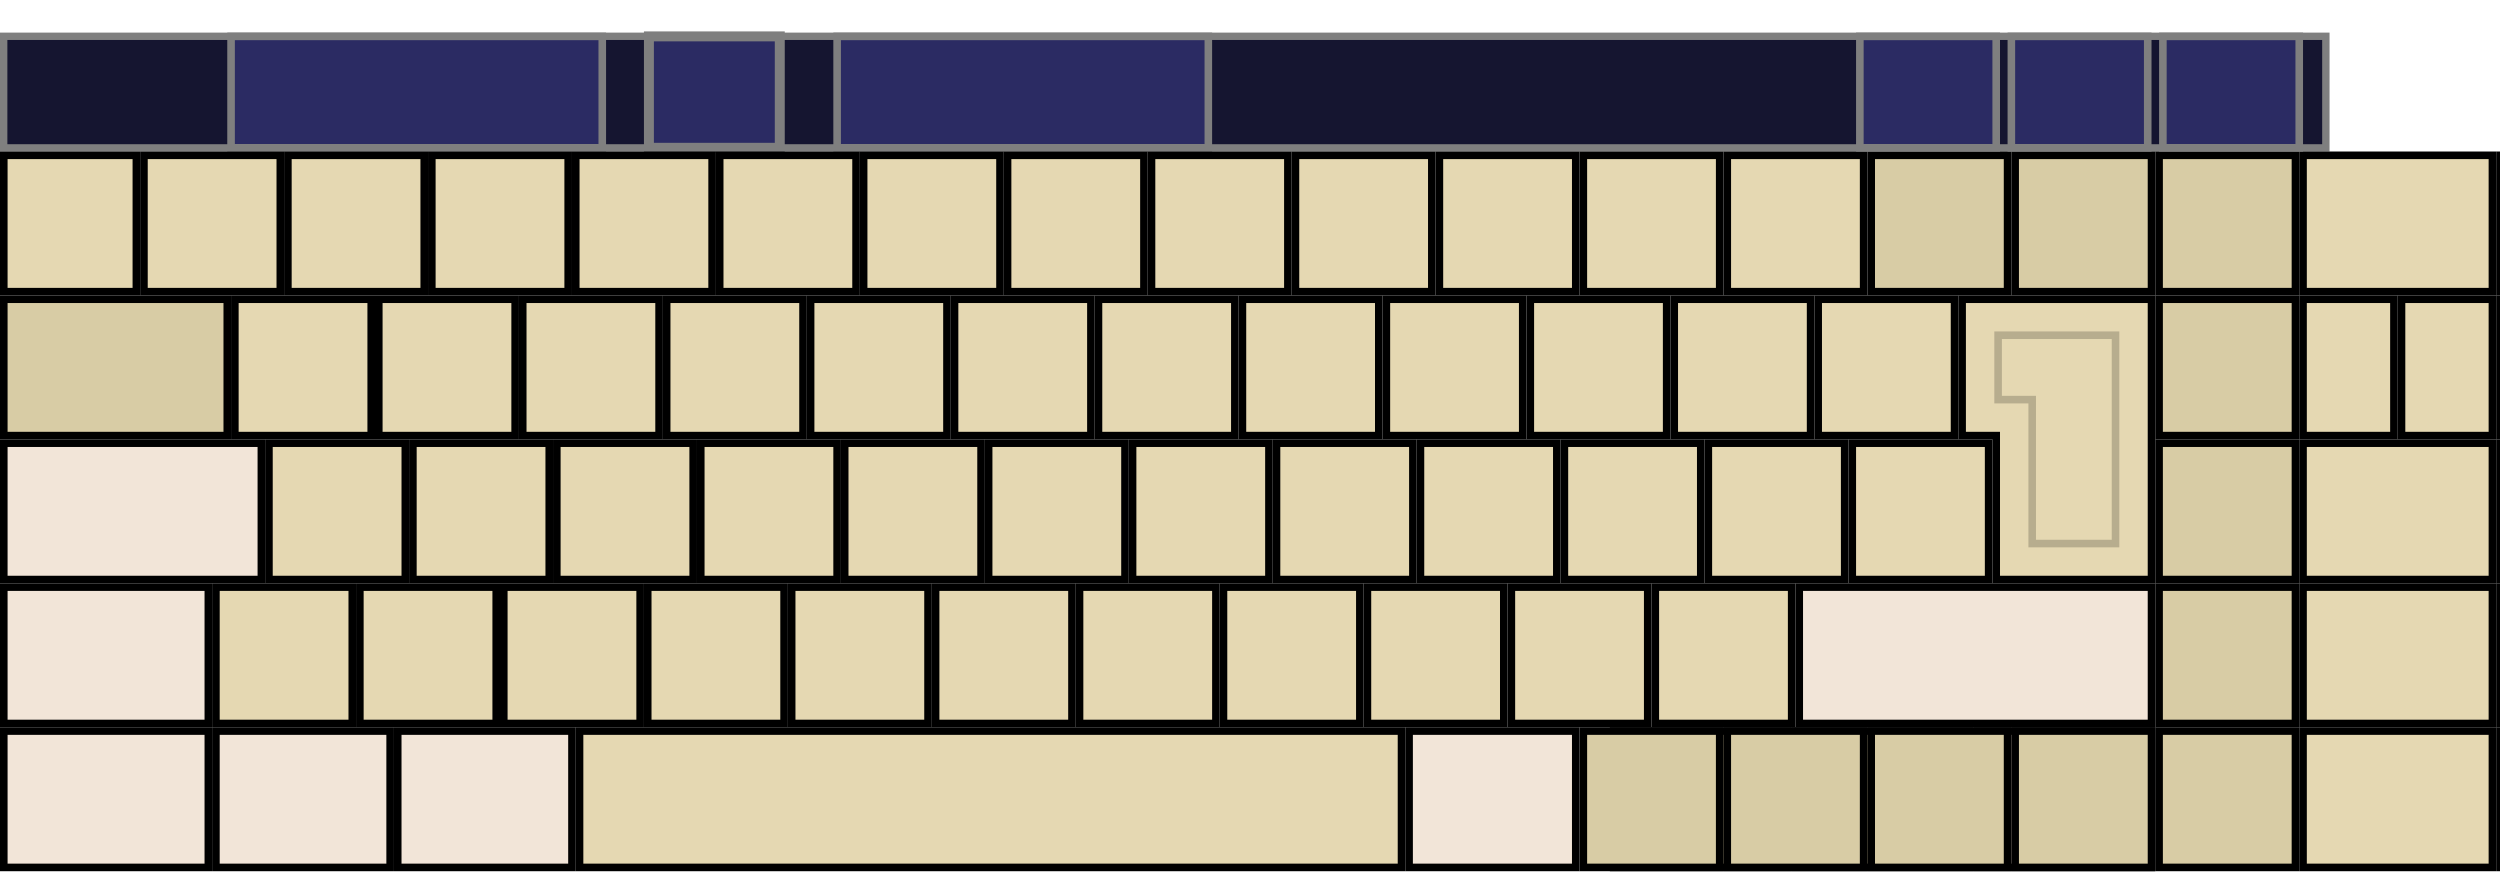
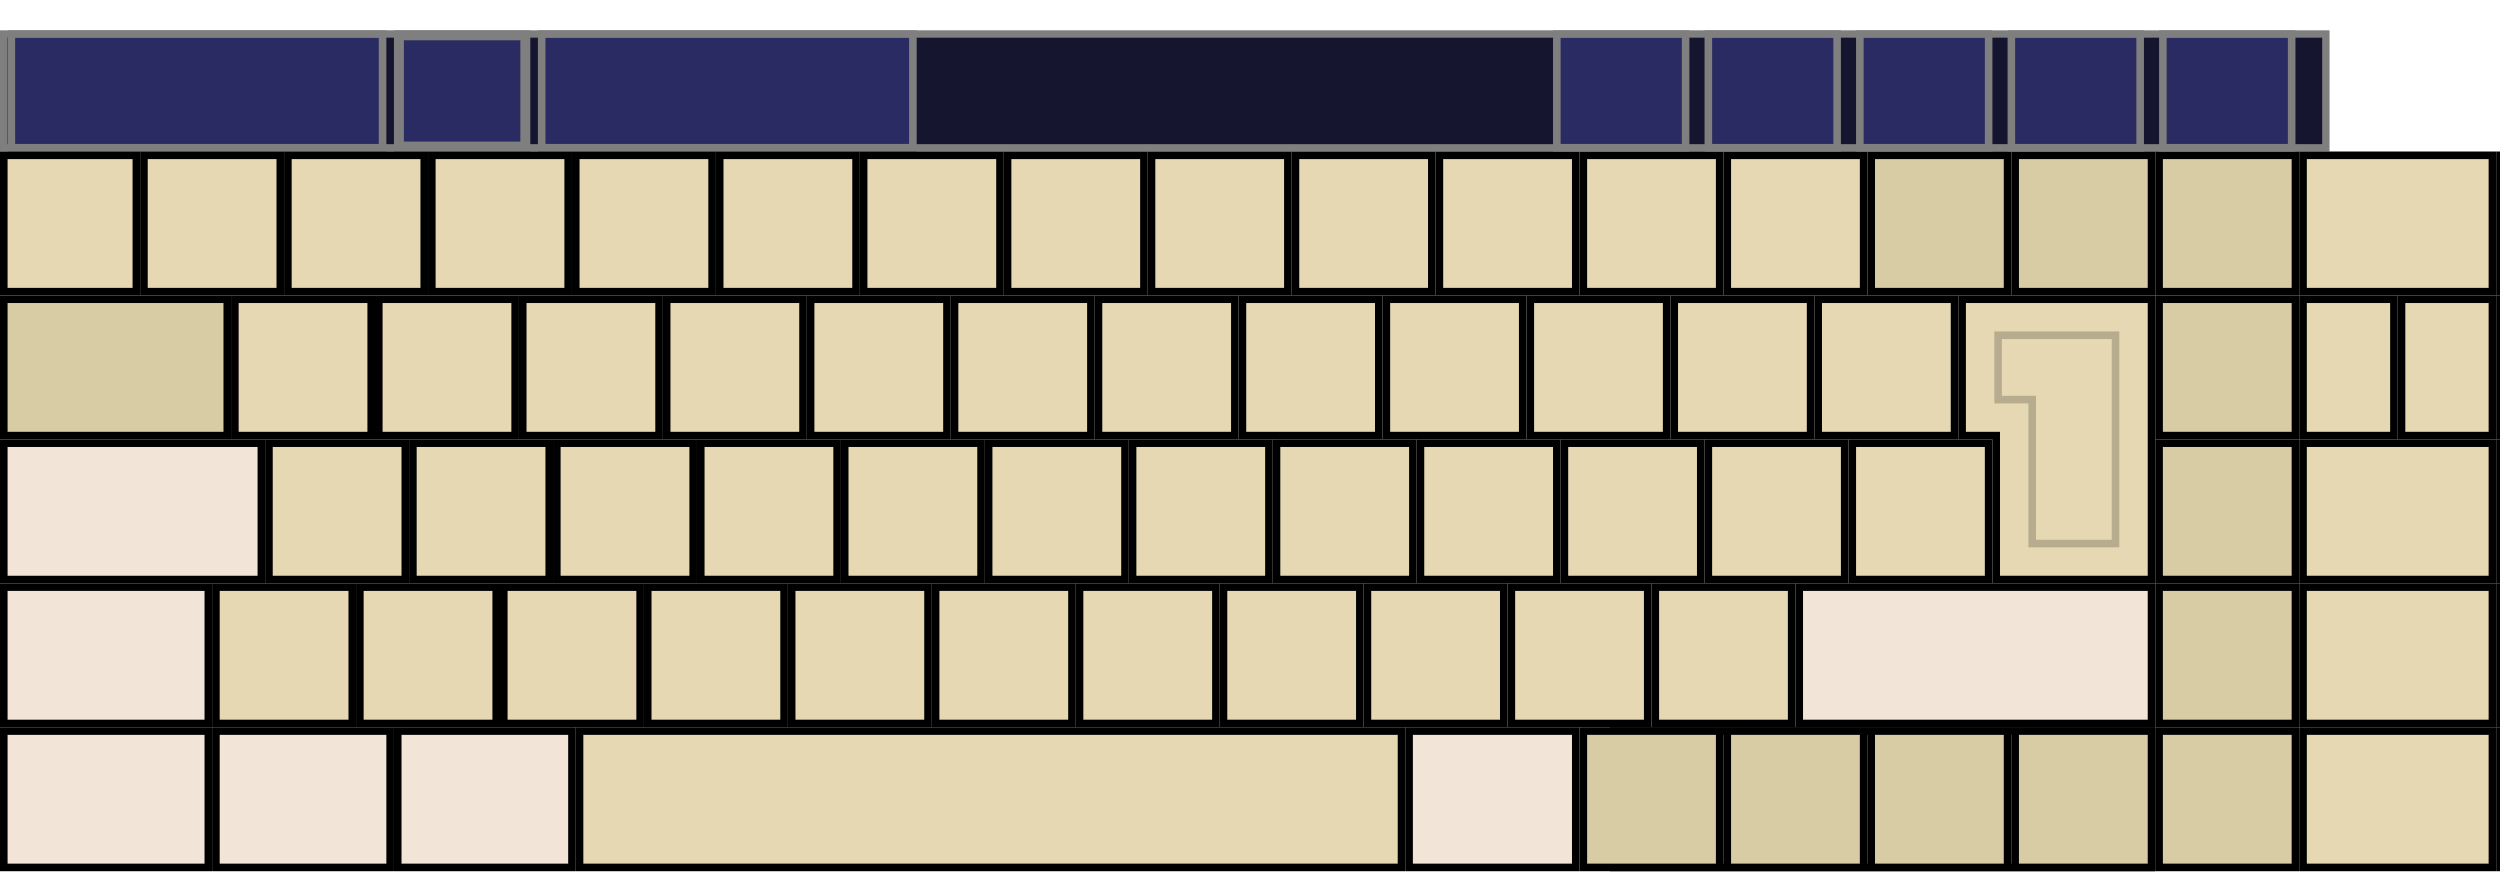
<svg xmlns="http://www.w3.org/2000/svg" id="svg2" height="115" width="330" version="1.0">
  <defs id="defs90" />
-   <rect id="wordlist" height="14.733" width="306.528" y="4.79" x="0.486" style="fill:#151530;stroke:#7f7f7f;stroke-width:0.972;stroke-miterlimit:4;stroke-dasharray:none" />
-   <rect id="prediction" height="14.707" width="49" y="4.803" x="110.5" style="color:#000000;fill:#2b2b63;fill-opacity:1;fill-rule:nonzero;stroke:#7f7f7f;stroke-width:1;stroke-linecap:butt;stroke-linejoin:miter;stroke-miterlimit:4;stroke-opacity:1;stroke-dasharray:none;stroke-dashoffset:0;marker:none;visibility:visible;display:inline;overflow:visible;enable-background:accumulate" />
-   <rect id="correction" height="14.707" width="49" y="4.803" x="30.5" style="color:#000000;fill:#2b2b63;fill-opacity:1;fill-rule:nonzero;stroke:#7f7f7f;stroke-width:1;stroke-linecap:butt;stroke-linejoin:miter;stroke-miterlimit:4;stroke-opacity:1;stroke-dasharray:none;stroke-dashoffset:0;marker:none;visibility:visible;display:inline;overflow:visible;enable-background:accumulate" />
-   <rect id="expand-corrections" height="14.707" width="17.273" y="4.803" x="85.657" style="fill:#2b2b63;stroke:#7f7f7f;stroke-width:1.314;stroke-miterlimit:4;stroke-dasharray:none" />
+   <rect id="wordlist" height="15.028" width="306.528" y="4.486" x="0.486" style="fill:#151530;stroke:#7f7f7f;stroke-width:0.972;stroke-miterlimit:4;stroke-dasharray:none" />
+   <rect id="prediction" height="15" width="49" y="4.5" x="71.5" style="color:#000000;display:inline;overflow:visible;visibility:visible;fill:#2b2b63;fill-opacity:1;fill-rule:nonzero;stroke:#7f7f7f;stroke-width:1;stroke-linecap:butt;stroke-linejoin:miter;stroke-miterlimit:4;stroke-dasharray:none;stroke-dashoffset:0;stroke-opacity:1;marker:none;enable-background:accumulate" />
+   <rect id="correction" height="15" width="49" y="4.5" x="1.5" style="color:#000000;display:inline;overflow:visible;visibility:visible;fill:#2b2b63;fill-opacity:1;fill-rule:nonzero;stroke:#7f7f7f;stroke-width:1;stroke-linecap:butt;stroke-linejoin:miter;stroke-miterlimit:4;stroke-dasharray:none;stroke-dashoffset:0;stroke-opacity:1;marker:none;enable-background:accumulate" />
+   <rect id="expand-corrections" height="14.686" width="16.686" y="4.657" x="52.657" style="fill:#2b2b63;stroke:#7f7f7f;stroke-width:1.314;stroke-miterlimit:4;stroke-dasharray:none" />
  <rect id="AB01" style="fill:#e5d8b2;stroke:#000000" height="18" width="18" y="77.5" x="47.5" />
  <rect id="AE02" style="fill:#e5d8b2;stroke:#000000" height="18" width="18" y="20.5" x="38" />
  <rect id="AE03" style="fill:#e5d8b2;stroke:#000000" height="18" width="18" y="20.5" x="57" />
  <rect id="AD09" style="fill:#e5d8b2;stroke:#000000" height="18" width="18" y="39.5" x="183" />
  <rect id="AE01" style="fill:#e5d8b2;stroke:#000000" height="18" width="18" y="20.5" x="19" />
  <rect id="AE06" style="fill:#e5d8b2;stroke:#000000" height="18" width="18" y="20.5" x="114" />
  <rect id="AE07" style="fill:#e5d8b2;stroke:#000000" height="18" width="18" y="20.5" x="133" />
  <rect id="AE04" style="fill:#e5d8b2;stroke:#000000" height="18" width="18" y="20.5" x="76" />
  <rect id="AE05" style="fill:#e5d8b2;stroke:#000000" height="18" width="18" y="20.5" x="95" />
  <rect id="AD03" style="fill:#e5d8b2;stroke:#000000" height="18" width="18" y="39.5" x="69" />
  <rect id="AD02" style="fill:#e5d8b2;stroke:#000000" height="18" width="18" y="39.5" x="50" />
  <rect id="AD01" style="fill:#e5d8b2;stroke:#000000" height="18" width="18" y="39.5" x="31" />
  <rect id="AE09" style="fill:#e5d8b2;stroke:#000000" height="18" width="18" y="20.5" x="171" />
  <rect id="AD07" style="fill:#e5d8b2;stroke:#000000" height="18" width="18" y="39.5" x="145" />
  <rect id="AD06" style="fill:#e5d8b2;stroke:#000000" height="18" width="18" y="39.5" x="126" />
  <rect id="AD05" style="fill:#e5d8b2;stroke:#000000" height="18" width="18" y="39.5" x="107" />
  <rect id="AD04" style="fill:#e5d8b2;stroke:#000000" height="18" width="18" y="39.5" x="88" />
  <rect id="AB10" style="fill:#e5d8b2;stroke:#000000" height="18" width="18" y="77.5" x="218.5" />
  <rect id="AC11" style="fill:#e5d8b2;stroke:#000000" height="18" width="18" y="58.5" x="225.5" />
  <rect id="AC10" style="fill:#e5d8b2;stroke:#000000" height="18" width="18" y="58.5" x="206.5" />
  <rect id="TLDE" style="fill:#e5d8b2;stroke:#000000;stroke-width:1" height="18" width="17.5" y="20.5" x="0.5" />
  <rect id="LSGT" style="fill:#e5d8b2;stroke:#000000" height="18" width="18" y="77.5" x="28.5" />
  <rect id="BKSL" style="fill:#e5d8b2;stroke:#000000;stroke-width:1" height="18" width="18" y="58.5" x="244.5" />
  <rect id="AD10" style="fill:#e5d8b2;stroke:#000000" height="18" width="18" y="39.5" x="202" />
  <rect id="AD11" style="fill:#e5d8b2;stroke:#000000" height="18" width="18" y="39.5" x="221" />
  <rect id="AD12" style="fill:#e5d8b2;stroke:#000000" height="18" width="18" y="39.5" x="240" />
  <rect id="AB08" style="fill:#e5d8b2;stroke:#000000" height="18" width="18" y="77.5" x="180.5" />
  <rect id="AE11" style="fill:#e5d8b2;stroke:#000000" height="18" width="18" y="20.5" x="209" />
  <rect id="AE10" style="fill:#e5d8b2;stroke:#000000" height="18" width="18" y="20.5" x="190" />
  <rect id="AE12" style="fill:#e5d8b2;stroke:#000000" height="18" width="18" y="20.5" x="228" />
  <rect id="AC04" style="fill:#e5d8b2;stroke:#000000" height="18" width="18" y="58.5" x="92.5" />
  <rect id="AC05" style="fill:#e5d8b2;stroke:#000000" height="18" width="18" y="58.5" x="111.5" />
  <rect id="AC06" style="fill:#e5d8b2;stroke:#000000" height="18" width="18" y="58.5" x="130.5" />
  <rect id="AC07" style="fill:#e5d8b2;stroke:#000000" height="18" width="18" y="58.5" x="149.5" />
  <rect id="AB09" style="fill:#e5d8b2;stroke:#000000" height="18" width="18" y="77.5" x="199.5" />
  <rect id="AC01" style="fill:#e5d8b2;stroke:#000000" height="18" width="18" y="58.5" x="35.5" />
  <rect id="AC02" style="fill:#e5d8b2;stroke:#000000" height="18" width="18" y="58.5" x="54.5" />
  <rect id="AC03" style="fill:#e5d8b2;stroke:#000000" height="18" width="18" y="58.5" x="73.5" />
  <rect id="AB05" style="fill:#e5d8b2;stroke:#000000" height="18" width="18" y="77.5" x="123.5" />
  <rect id="AB04" style="fill:#e5d8b2;stroke:#000000" height="18" width="18" y="77.5" x="104.5" />
  <rect id="AE08" style="fill:#e5d8b2;stroke:#000000" height="18" width="18" y="20.5" x="152" />
  <rect id="AB06" style="fill:#e5d8b2;stroke:#000000" height="18" width="18" y="77.5" x="142.5" />
  <rect id="AC08" style="fill:#e5d8b2;stroke:#000000" height="18" width="18" y="58.5" x="168.5" />
  <rect id="AC09" style="fill:#e5d8b2;stroke:#000000" height="18" width="18" y="58.5" x="187.5" />
  <rect id="AB03" style="fill:#e5d8b2;stroke:#000000" height="18" width="18" y="77.5" x="85.5" />
  <rect id="AB02" style="fill:#e5d8b2;stroke:#000000" height="18" width="18" y="77.5" x="66.5" />
  <rect id="AD08" style="fill:#e5d8b2;stroke:#000000" height="18" width="18" y="39.5" x="164" />
  <rect id="AB07" style="fill:#e5d8b2;stroke:#000000" height="18" width="18" y="77.5" x="161.5" />
  <rect id="RCTL" style="fill:#f2e5d8;stroke:#000000" height="18" width="23" y="96.5" x="261" />
  <rect id="LCTL" style="fill:#f2e5d8;stroke:#000000" height="18" width="27" y="96.5" x="0.5" />
  <rect id="LALT" style="fill:#f2e5d8;stroke:#000000" height="18" width="23" y="96.5" x="52.5" />
  <rect id="MENU" style="fill:#d8cca5;stroke:#000000" height="18" width="23" y="96.5" x="237" />
  <rect id="RWIN" style="fill:#d8cca5;stroke:#000000" height="18" width="23" y="96.5" x="213" />
  <rect id="LWIN" style="fill:#f2e5d8;stroke:#000000" height="18" width="23" y="96.5" x="28.5" />
  <rect id="BKSP" style="fill:#d8cca5;stroke:#000000;stroke-width:1" height="18" width="18" y="20.5" x="247" />
  <rect id="DELE" style="fill:#d8cca5;stroke:#000000;stroke-width:1" height="18" width="18" y="20.5" x="266" />
  <rect id="TAB" style="fill:#d8cca5;stroke:#000000;stroke-width:1" height="18" width="29.5" y="39.5" x="0.5" />
  <rect id="CAPS" style="fill:#f2e5d8;stroke:#000000;stroke-width:1" height="18" width="34" y="58.5" x="0.5" />
  <rect id="RTRN_" style="fill:#d8cca5;stroke:#000000" height="18" width="42" y="-57.319" x="250.371" />
  <rect id="LFSH" style="fill:#f2e5d8;stroke:#000000;stroke-width:1" height="18" width="27" y="77.5" x="0.5" />
  <rect id="RTSH" style="fill:#f2e5d8;stroke:#000000;stroke-width:1" height="18" width="46.5" y="77.5" x="237.5" />
  <rect id="SPCE" style="fill:#e5d8b2;stroke:#000000;stroke-width:1" height="18" width="108.5" y="96.5" x="76.5" />
  <rect id="RALT" style="fill:#f2e5d8;stroke:#000000" height="18" width="22" y="96.5" x="186" />
  <rect id="LEFT" style="fill:#d8cca5;stroke:#000000" height="18" width="18" y="96.5" x="209" />
  <rect id="RGHT" style="fill:#d8cca5;stroke:#000000" height="18" width="18" y="96.5" x="228" />
  <rect id="UP" style="fill:#d8cca5;stroke:#000000" height="18" width="18" y="96.5" x="247" />
  <rect id="DOWN" style="fill:#d8cca5;stroke:#000000" height="18" width="18" y="96.5" x="266" />
  <rect id="middleclick" style="fill:#d8cca5;stroke:#000000" height="18" width="18" y="20.5" x="285" />
  <rect id="secondaryclick" style="fill:#d8cca5;stroke:#000000" height="18" width="18" y="39.5" x="285" />
  <rect id="doubleclick" style="fill:#d8cca5;stroke:#000000" height="18" width="18" y="58.5" x="285" />
  <rect id="dragclick" style="fill:#d8cca5;stroke:#000000" height="18" width="18" y="77.5" x="285" />
  <rect id="hoverclick" style="fill:#d8cca5;stroke:#000000" height="18" width="18" y="96.5" x="285" />
  <rect id="hide" style="fill:#e5d8b2;stroke:#000000" height="18" width="25" y="20.5" x="304" />
  <rect id="showclick" style="fill:#e5d8b2;stroke:#000000" height="18" width="12" y="39.5" x="304" />
  <rect id="move" style="fill:#e5d8b2;stroke:#000000" height="18" width="12" y="39.5" x="317" />
  <rect id="layer0" style="fill:#e5d8b2;stroke:#000000" height="18" width="25" y="58.5" x="304" />
  <rect id="layer1" style="fill:#e5d8b2;stroke:#000000" height="18" width="25" y="77.5" x="304" />
  <rect id="layer2" style="fill:#e5d8b2;stroke:#000000" height="18" width="25" y="96.5" x="304" />
  <rect id="inputline" style="fill:#151530;fill-opacity:0.594;stroke:#000000;stroke-width:1" height="18" width="246" y="-53.768" x="-50.212" />
  <rect x="330" y="20.5" width="22" height="18" style="fill:#e5d8b2;stroke:#000000;stroke-width:1" id="move.wordlist" />
  <rect id="showclick.wordlist" style="fill:#e5d8b2;stroke:#000000;stroke-width:1" height="18" width="22" y="39.5" x="330" />
  <rect x="330" y="58.5" width="22" height="18" style="fill:#e5d8b2;stroke:#000000;stroke-width:1" id="layer0.wordlist" />
  <rect x="330" y="77.5" width="22" height="18" style="fill:#e5d8b2;stroke:#000000;stroke-width:1" id="layer1.wordlist" />
  <rect x="330" y="96.5" width="22" height="18" style="fill:#e5d8b2;stroke:#000000;stroke-width:1" id="layer2.wordlist" />
-   <rect style="fill:#2b2b63;stroke:#7f7f7f;stroke-width:1;stroke-miterlimit:4;stroke-dasharray:none" x="285.5" y="4.803" width="18" height="14.707" id="hide.wordlist" />
-   <rect id="language.wordlist" height="14.707" width="18" y="4.803" x="265.5" style="fill:#2b2b63;stroke:#7f7f7f;stroke-width:1;stroke-miterlimit:4;stroke-dasharray:none" />
+   <rect style="fill:#2b2b63;stroke:#7f7f7f;stroke-width:1;stroke-miterlimit:4;stroke-dasharray:none" x="285.5" y="4.5" width="17" height="15" id="hide.wordlist" />
+   <rect id="language.wordlist" height="15" width="17" y="4.5" x="265.5" style="fill:#2b2b63;stroke:#7f7f7f;stroke-width:1;stroke-miterlimit:4;stroke-dasharray:none" />
  <g id="RTRN">
    <path id="RTRN_100pct" d="m 259,39.5 25,0 0,37 -20.5,0 0,-19 -4.5,0 z" style="fill:#e5d8b2;fill-opacity:1;stroke:#000000;stroke-width:1" />
    <path style="opacity:0.2;fill:#e5d8b2;fill-opacity:1;stroke:#000000;stroke-width:1" d="m 263.75,44.25 15.5,0 0,27.5 -11,0 0,-19 -4.5,0 z" id="RTRN_50pct" />
  </g>
-   <rect style="fill:#2b2b63;stroke:#7f7f7f;stroke-width:1;stroke-miterlimit:4;stroke-dasharray:none" x="245.5" y="4.803" width="18" height="14.707" id="pause-learning.wordlist" />
+   <rect style="fill:#2b2b63;stroke:#7f7f7f;stroke-width:1;stroke-miterlimit:4;stroke-dasharray:none" x="225.5" y="4.5" width="17" height="15" id="next-predictions.wordlist" />
+   <rect style="fill:#2b2b63;stroke:#7f7f7f;stroke-width:1;stroke-miterlimit:4;stroke-dasharray:none" x="205.5" y="4.5" width="17" height="15" id="previous-predictions.wordlist" />
+   <rect id="pause-learning.wordlist" height="15" width="17" y="4.5" x="245.5" style="fill:#2b2b63;stroke:#7f7f7f;stroke-width:1;stroke-miterlimit:4;stroke-dasharray:none" />
</svg>
